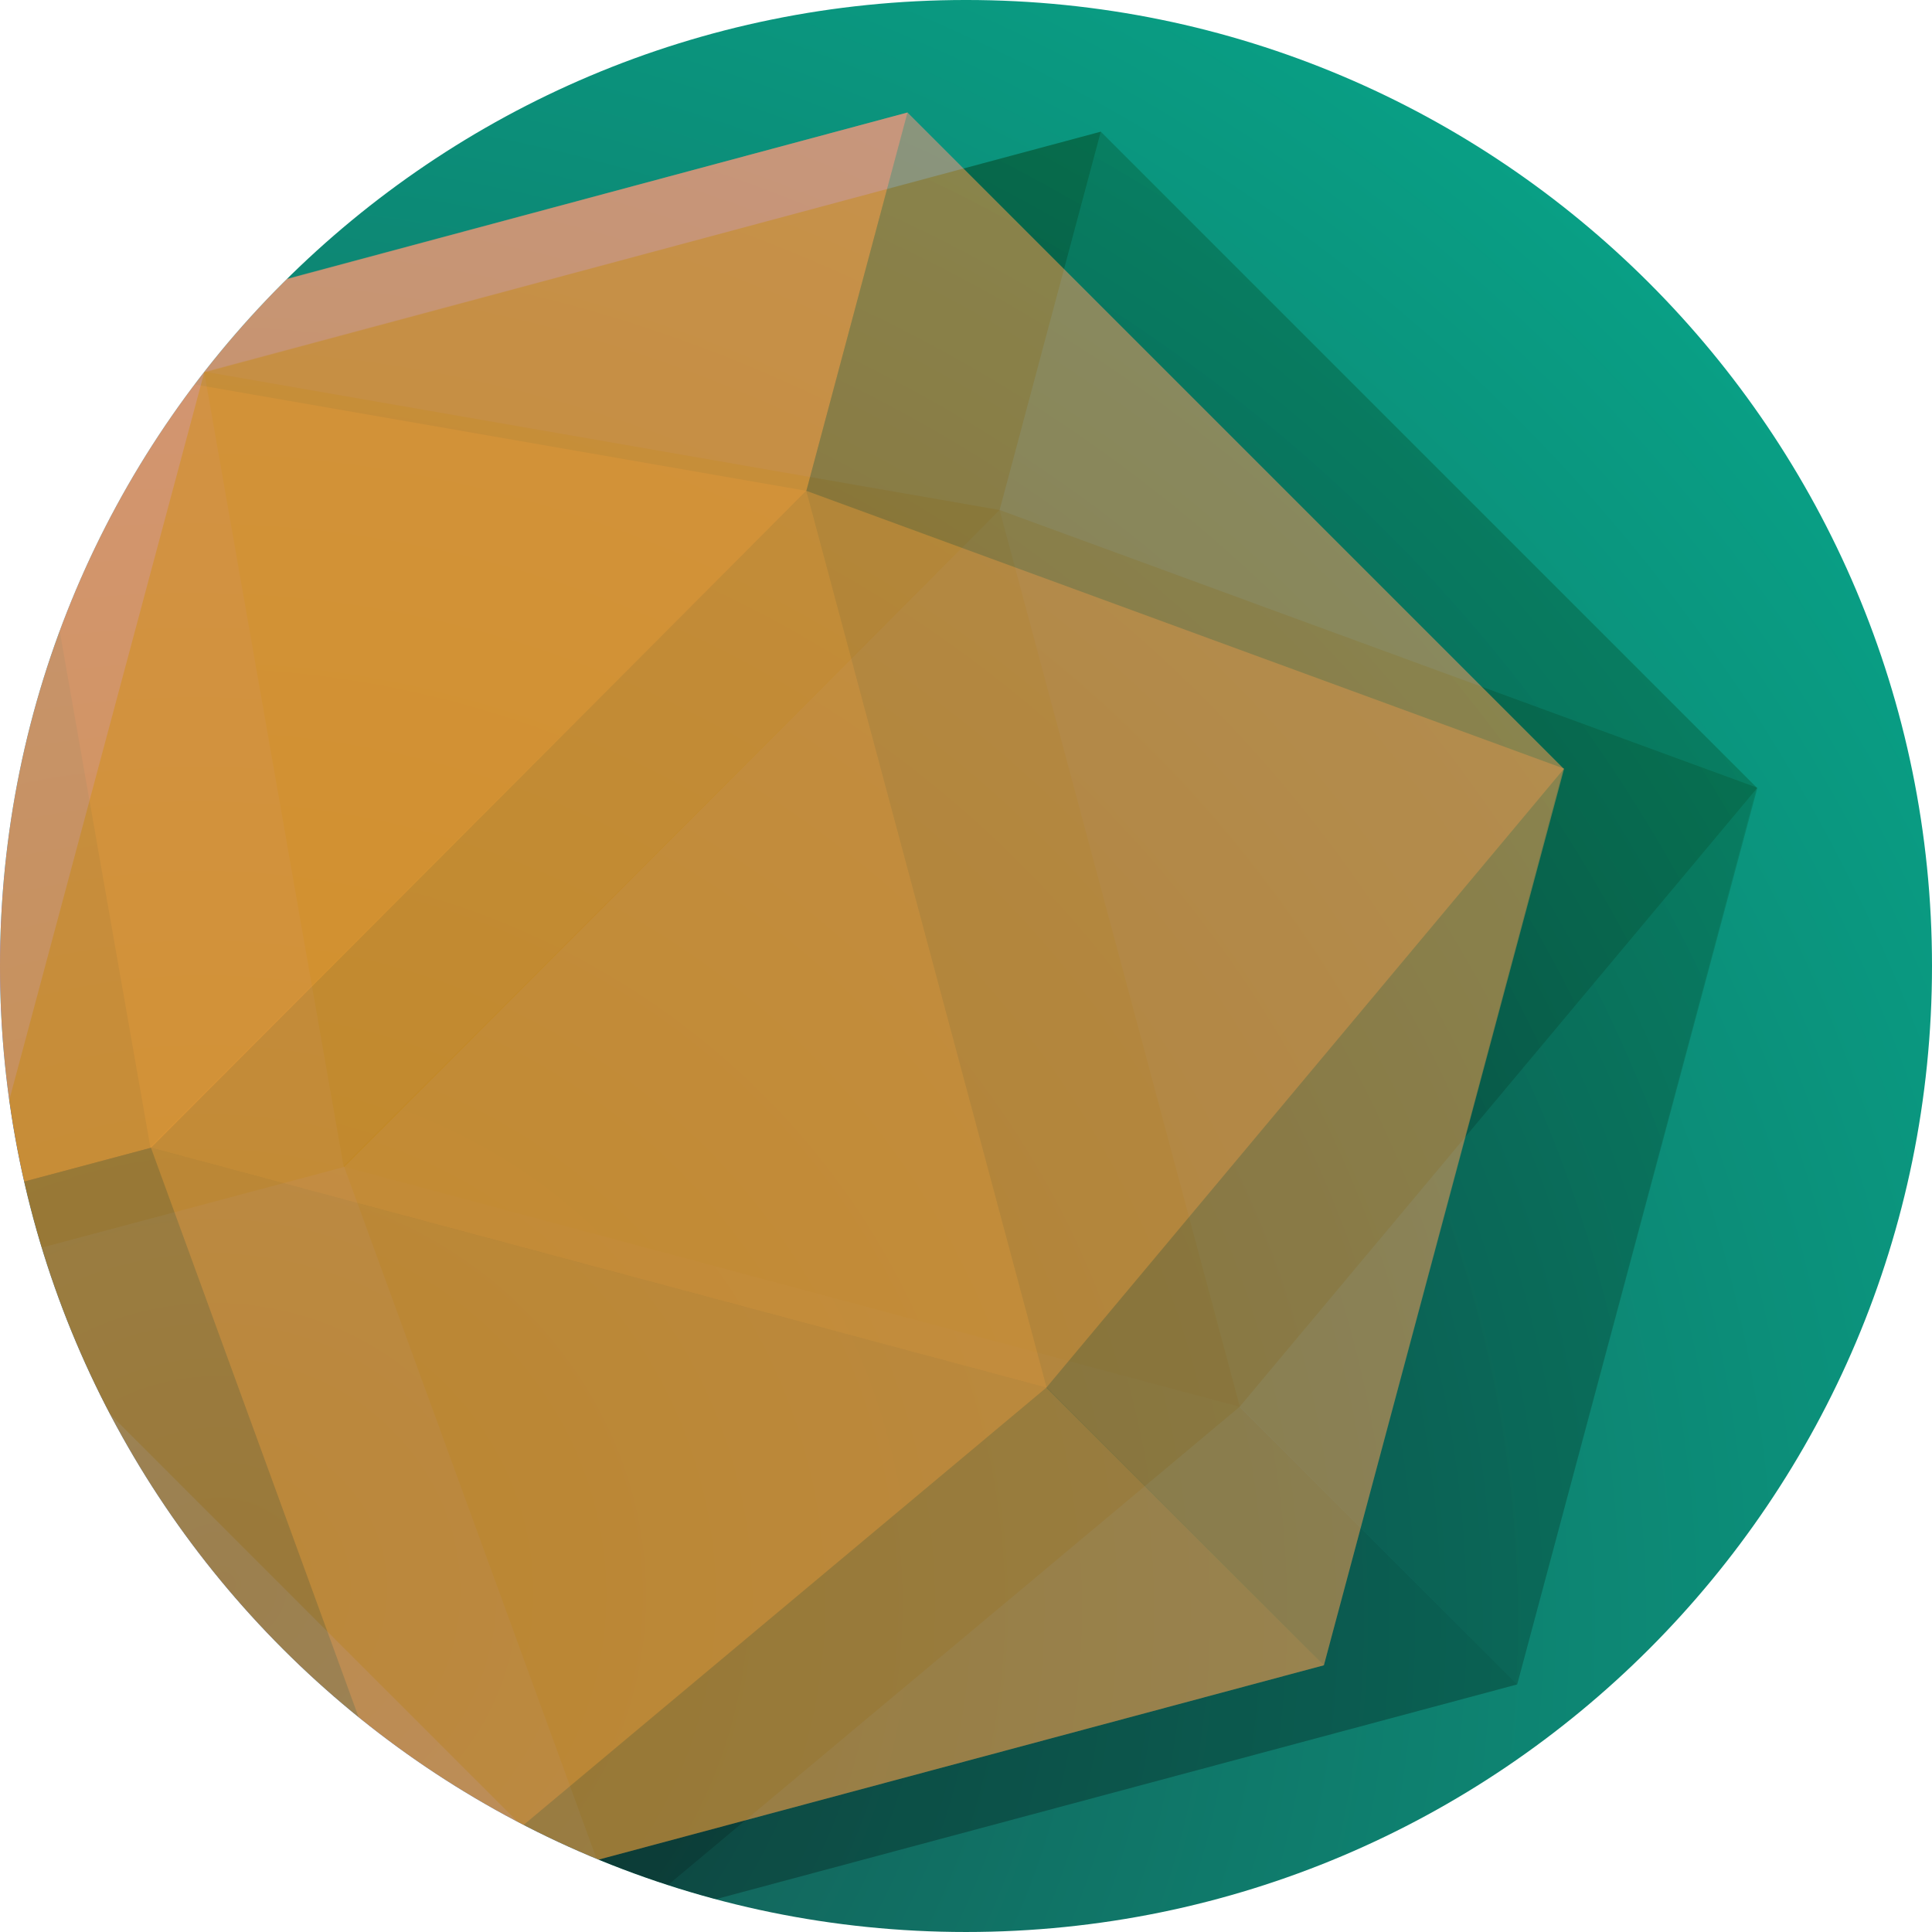
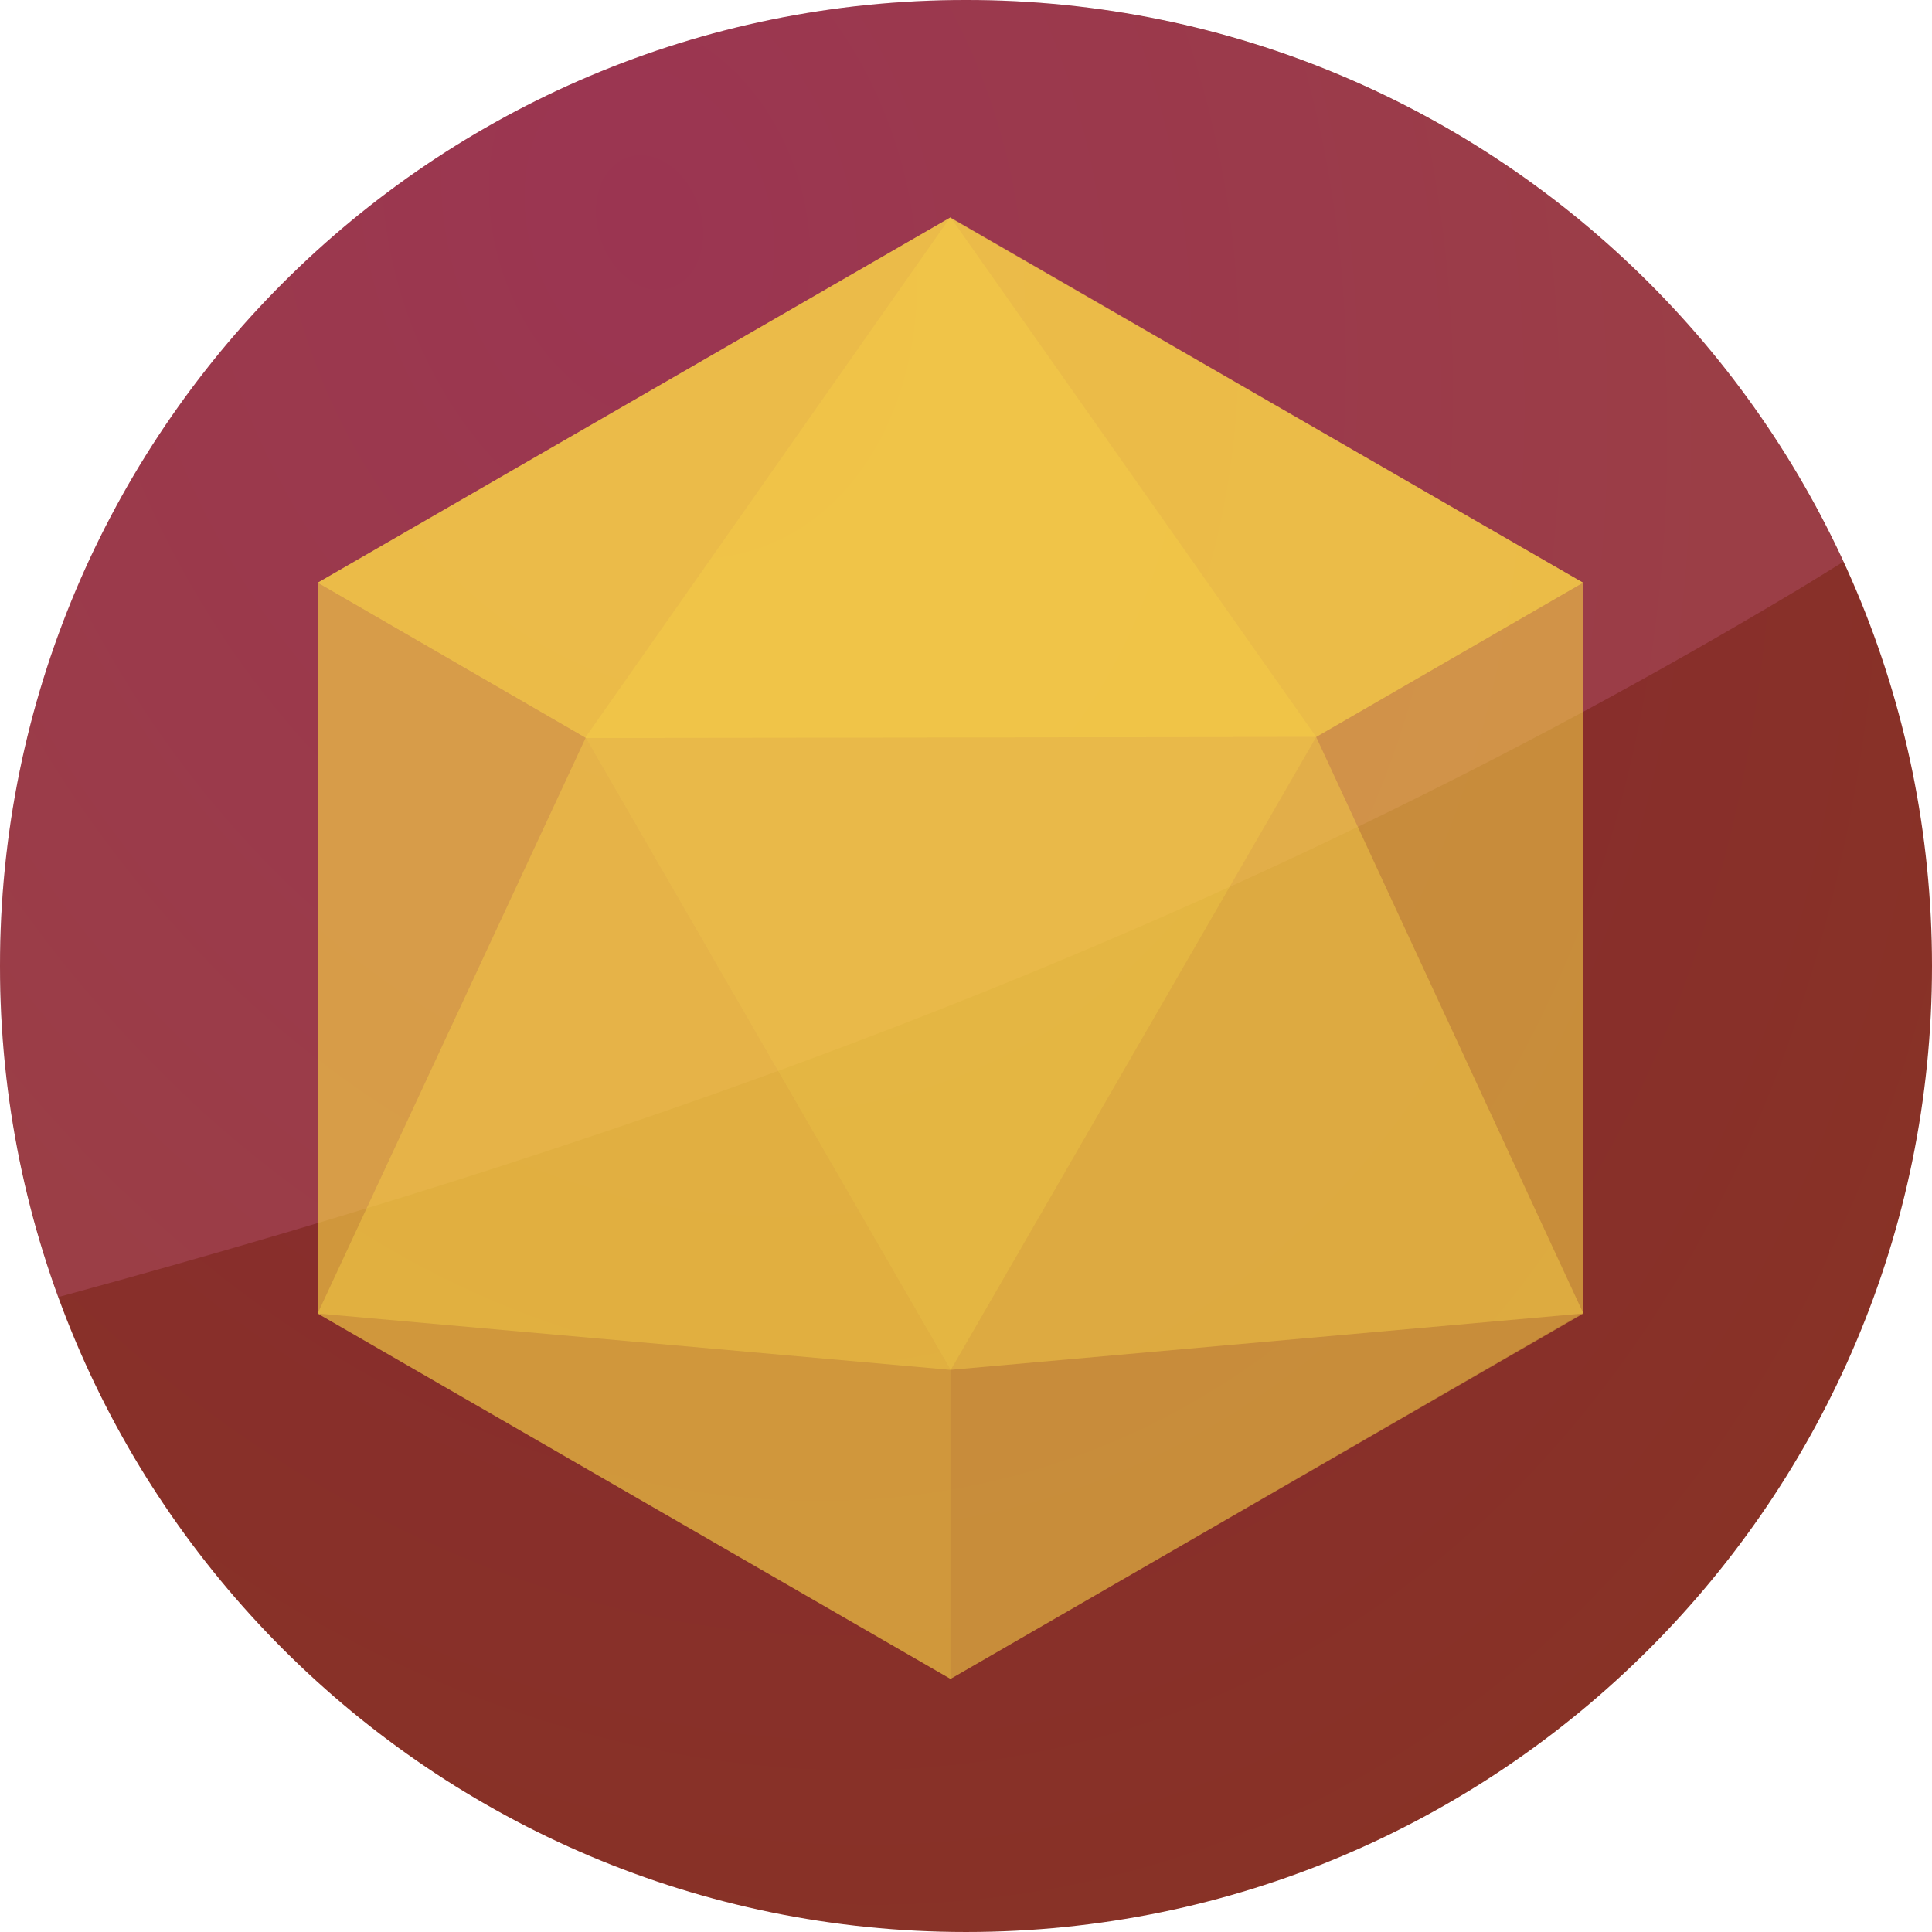
- <svg xmlns="http://www.w3.org/2000/svg" xmlns:xlink="http://www.w3.org/1999/xlink" id="svg8" version="1.1" viewBox="0 0 120 120" height="120mm" width="120mm">
+ <svg xmlns="http://www.w3.org/2000/svg" xmlns:xlink="http://www.w3.org/1999/xlink" width="120mm" height="120mm" viewBox="0 0 120 120" version="1.1" id="svg8">
  <defs id="defs2">
-     <linearGradient id="linearGradient1253">
-       <stop id="stop1249" offset="0" style="stop-color:#16514e;stop-opacity:1" />
-       <stop id="stop1251" offset="1" style="stop-color:#00d4aa;stop-opacity:1" />
+     <linearGradient id="linearGradient1548">
+       <stop id="stop1544" offset="0" style="stop-color:#882537;stop-opacity:1;" />
+       <stop id="stop1546" offset="1" style="stop-color:#883325;stop-opacity:1" />
    </linearGradient>
-     <radialGradient gradientTransform="matrix(3.362745,0.9370198,-0.8846286,3.175417,76.04713,-282.3564)" gradientUnits="userSpaceOnUse" r="60" fy="123.707" fx="14.131" cy="123.707" cx="14.131" id="radialGradient1255" xlink:href="#linearGradient1253" />
-     <clipPath id="clipPath1431" clipPathUnits="userSpaceOnUse">
-       <circle style="fill:none;fill-opacity:1;fill-rule:nonzero;stroke:#00d4aa;stroke-width:0.14;stroke-miterlimit:4;stroke-dasharray:none;stroke-opacity:1" id="circle1433" cx="60.268" cy="85.348" r="60" />
+     <clipPath clipPathUnits="userSpaceOnUse" id="clipPath1431">
+       <circle r="60" cy="85.348" cx="60.268" id="circle1433" style="fill:none;fill-opacity:1;fill-rule:nonzero;stroke:#00d4aa;stroke-width:0.14;stroke-miterlimit:4;stroke-dasharray:none;stroke-opacity:1" />
    </clipPath>
+     <radialGradient gradientTransform="matrix(0.6152769,1.894787,-1.425538,0.4629004,57.53065,-49.89549)" gradientUnits="userSpaceOnUse" r="60" fy="29.091" fx="39.894" cy="29.091" cx="39.894" id="radialGradient1550" xlink:href="#linearGradient1548" />
  </defs>
-   <g transform="translate(-0.2679253,-25.34844)" id="layer1">
-     <g clip-path="url(#clipPath1431)" id="g1429">
-       <circle style="fill:url(#radialGradient1255);fill-opacity:1;fill-rule:nonzero;stroke:none;stroke-width:0.14;stroke-miterlimit:4;stroke-dasharray:none;stroke-opacity:1" id="path1193" cx="60.268" cy="85.348" r="60" />
-       <g id="g1348" transform="translate(-163.5734,-9.873016)" style="mix-blend-mode:overlay">
-         <path style="opacity:0.171;mix-blend-mode:lighten;fill:#000000;fill-opacity:1;stroke:none;stroke-width:0.384px;stroke-linecap:butt;stroke-linejoin:miter;stroke-opacity:1" d="m 176.541,58.308 49.39,8.59 14.922,55.69 -38.466,32.178 -40.768,-40.768 z" id="path1156-7-5-6-6-0" />
-         <path style="opacity:0.171;mix-blend-mode:lighten;fill:#000000;fill-opacity:1;stroke:none;stroke-width:0.384px;stroke-linecap:butt;stroke-linejoin:miter;stroke-opacity:1" d="m 176.523,58.322 8.665,49.37 55.647,14.911 32.146,-38.435 -40.768,-40.768 z" id="path1154-8-0-1-3-9" />
-         <path style="opacity:0.171;mix-blend-mode:lighten;fill:#000000;fill-opacity:1;stroke:none;stroke-width:0.384px;stroke-linecap:butt;stroke-linejoin:miter;stroke-opacity:1" d="M 272.999,84.153 258.077,139.844 202.386,154.766 185.197,107.631 225.93,66.898 Z" id="path1158-4-3-0-2-3" />
-         <path style="opacity:0.274;mix-blend-mode:lighten;fill:#000000;fill-opacity:1;stroke:none;stroke-width:0.322px;stroke-linecap:butt;stroke-linejoin:miter;stroke-opacity:1" d="m 161.618,113.998 23.605,-6.296 40.707,-40.803 6.283,-23.498 -55.685,14.952 z" id="path1196-6" />
-         <path style="opacity:0.075;mix-blend-mode:lighten;fill:#000000;fill-opacity:1;stroke:none;stroke-width:0.322px;stroke-linecap:butt;stroke-linejoin:miter;stroke-opacity:1" d="m 258.077,139.844 -17.225,-17.26 -14.921,-55.685 6.283,-23.498 40.735,40.735 z" id="path1198-0" />
-         <path style="opacity:0.124;mix-blend-mode:lighten;fill:#000000;fill-opacity:1;stroke:none;stroke-width:0.322px;stroke-linecap:butt;stroke-linejoin:miter;stroke-opacity:1" d="m 161.618,113.998 23.605,-6.296 55.612,14.901 17.241,17.241 -55.69,14.922 z" id="path1200-6" />
-       </g>
-       <g id="g1263" transform="matrix(1.217584,0,0,1.217584,-31.5786,-16.77698)">
-         <path id="path1156-7-5-6-6" d="m 26.725,52.581 40.564,7.055 12.256,45.738 -31.592,26.427 -33.483,-33.483 z" style="opacity:0.489;mix-blend-mode:lighten;fill:#de960e;fill-opacity:1;stroke:none;stroke-width:0.316px;stroke-linecap:butt;stroke-linejoin:miter;stroke-opacity:1" />
-         <path id="path1154-8-0-1-3" d="m 26.711,52.592 7.117,40.547 45.703,12.246 L 105.932,73.82 72.449,40.337 Z" style="opacity:0.489;mix-blend-mode:lighten;fill:#de960e;fill-opacity:1;stroke:none;stroke-width:0.316px;stroke-linecap:butt;stroke-linejoin:miter;stroke-opacity:1" />
-         <path id="path1158-4-3-0-2" d="M 105.946,73.808 93.691,119.546 47.952,131.802 33.835,93.09 67.289,59.636 Z" style="opacity:0.489;mix-blend-mode:lighten;fill:#de960e;fill-opacity:1;stroke:none;stroke-width:0.316px;stroke-linecap:butt;stroke-linejoin:miter;stroke-opacity:1" />
-         <path id="path1196" d="m 14.47,98.319 19.387,-5.171 33.433,-33.512 5.16,-19.299 -45.734,12.28 z" style="opacity:0.785;mix-blend-mode:lighten;fill:#de960e;fill-opacity:1;stroke:none;stroke-width:0.265px;stroke-linecap:butt;stroke-linejoin:miter;stroke-opacity:1" />
-         <path id="path1198" d="M 93.691,119.546 79.544,105.37 67.289,59.636 72.449,40.337 105.905,73.793 Z" style="opacity:0.216;mix-blend-mode:lighten;fill:#de960e;fill-opacity:1;stroke:none;stroke-width:0.265px;stroke-linecap:butt;stroke-linejoin:miter;stroke-opacity:1" />
-         <path id="path1200" d="m 14.47,98.319 19.387,-5.171 45.674,12.238 14.16,14.16 -45.738,12.256 z" style="opacity:0.355;mix-blend-mode:lighten;fill:#de960e;fill-opacity:1;stroke:none;stroke-width:0.265px;stroke-linecap:butt;stroke-linejoin:miter;stroke-opacity:1" />
-       </g>
+   <g id="layer1" transform="translate(-0.2679253,-25.34844)">
+     <circle style="fill:url(#radialGradient1550);fill-opacity:1;fill-rule:nonzero;stroke:none;stroke-width:0.14;stroke-miterlimit:4;stroke-dasharray:none;stroke-opacity:1" id="path1193" cx="60.268" cy="85.348" r="60" />
+     <path transform="matrix(0.2645833,0,0,0.2645833,0.2679253,25.34844)" d="M 226.391 0 A 226.772 226.772 0 0 0 0 226.771 A 226.772 226.772 0 0 0 13.73 304.479 C 13.952 304.418 14.173 304.363 14.395 304.303 C 31.51 299.638 48.616 294.806 65.709 289.764 C 82.802 284.721 99.883 279.469 116.949 273.965 C 134.015 268.46 151.066 262.704 168.1 256.652 C 185.133 250.601 202.15 244.253 219.146 237.57 C 227.645 234.229 236.137 230.804 244.625 227.289 C 253.113 223.774 261.595 220.169 270.072 216.469 C 278.549 212.769 287.021 208.973 295.486 205.078 C 303.952 201.183 312.41 197.19 320.863 193.09 C 329.316 188.989 337.763 184.783 346.203 180.467 C 354.643 176.15 363.077 171.723 371.504 167.18 C 379.931 162.636 388.351 157.976 396.764 153.195 C 405.176 148.415 413.582 143.513 421.98 138.484 C 425.568 136.337 429.148 134.071 432.732 131.877 A 226.772 226.772 0 0 0 226.771 0 A 226.772 226.772 0 0 0 226.391 0 z " style="fill:#ff8ee1;fill-opacity:0.158;fill-rule:nonzero;stroke:none;stroke-width:0.528;stroke-miterlimit:4;stroke-dasharray:none;stroke-opacity:1" id="path1579" />
+     <g style="opacity:0.898;fill:#ffdc48;fill-opacity:1" id="g1263" transform="matrix(0.6778038,0.6778038,-0.6778038,0.6778038,76.83182,-14.90457)">
+       <path id="path1156-7-5-6-6" d="m 26.725,52.581 40.564,7.055 12.256,45.738 -31.592,26.427 -33.483,-33.483 z" style="opacity:0.489;mix-blend-mode:lighten;fill:#ffdc48;fill-opacity:1;stroke:none;stroke-width:0.316px;stroke-linecap:butt;stroke-linejoin:miter;stroke-opacity:1" />
+       <path id="path1154-8-0-1-3" d="m 26.711,52.592 7.117,40.547 45.703,12.246 L 105.932,73.82 72.449,40.337 Z" style="opacity:0.489;mix-blend-mode:lighten;fill:#ffdc48;fill-opacity:1;stroke:none;stroke-width:0.316px;stroke-linecap:butt;stroke-linejoin:miter;stroke-opacity:1" />
+       <path id="path1158-4-3-0-2" d="M 105.946,73.808 93.691,119.546 47.952,131.802 33.835,93.09 67.289,59.636 Z" style="opacity:0.489;mix-blend-mode:lighten;fill:#ffdc48;fill-opacity:1;stroke:none;stroke-width:0.316px;stroke-linecap:butt;stroke-linejoin:miter;stroke-opacity:1" />
+       <path id="path1196" d="m 14.47,98.319 19.387,-5.171 33.433,-33.512 5.16,-19.299 -45.734,12.28 z" style="opacity:0.785;mix-blend-mode:lighten;fill:#ffdc48;fill-opacity:1;stroke:none;stroke-width:0.265px;stroke-linecap:butt;stroke-linejoin:miter;stroke-opacity:1" />
+       <path id="path1198" d="M 93.691,119.546 79.544,105.37 67.289,59.636 72.449,40.337 105.905,73.793 Z" style="opacity:0.216;mix-blend-mode:lighten;fill:#ffdc48;fill-opacity:1;stroke:none;stroke-width:0.265px;stroke-linecap:butt;stroke-linejoin:miter;stroke-opacity:1" />
+       <path id="path1200" d="m 14.47,98.319 19.387,-5.171 45.674,12.238 14.16,14.16 -45.738,12.256 z" style="opacity:0.355;mix-blend-mode:lighten;fill:#ffdc48;fill-opacity:1;stroke:none;stroke-width:0.265px;stroke-linecap:butt;stroke-linejoin:miter;stroke-opacity:1" />
    </g>
  </g>
</svg>
